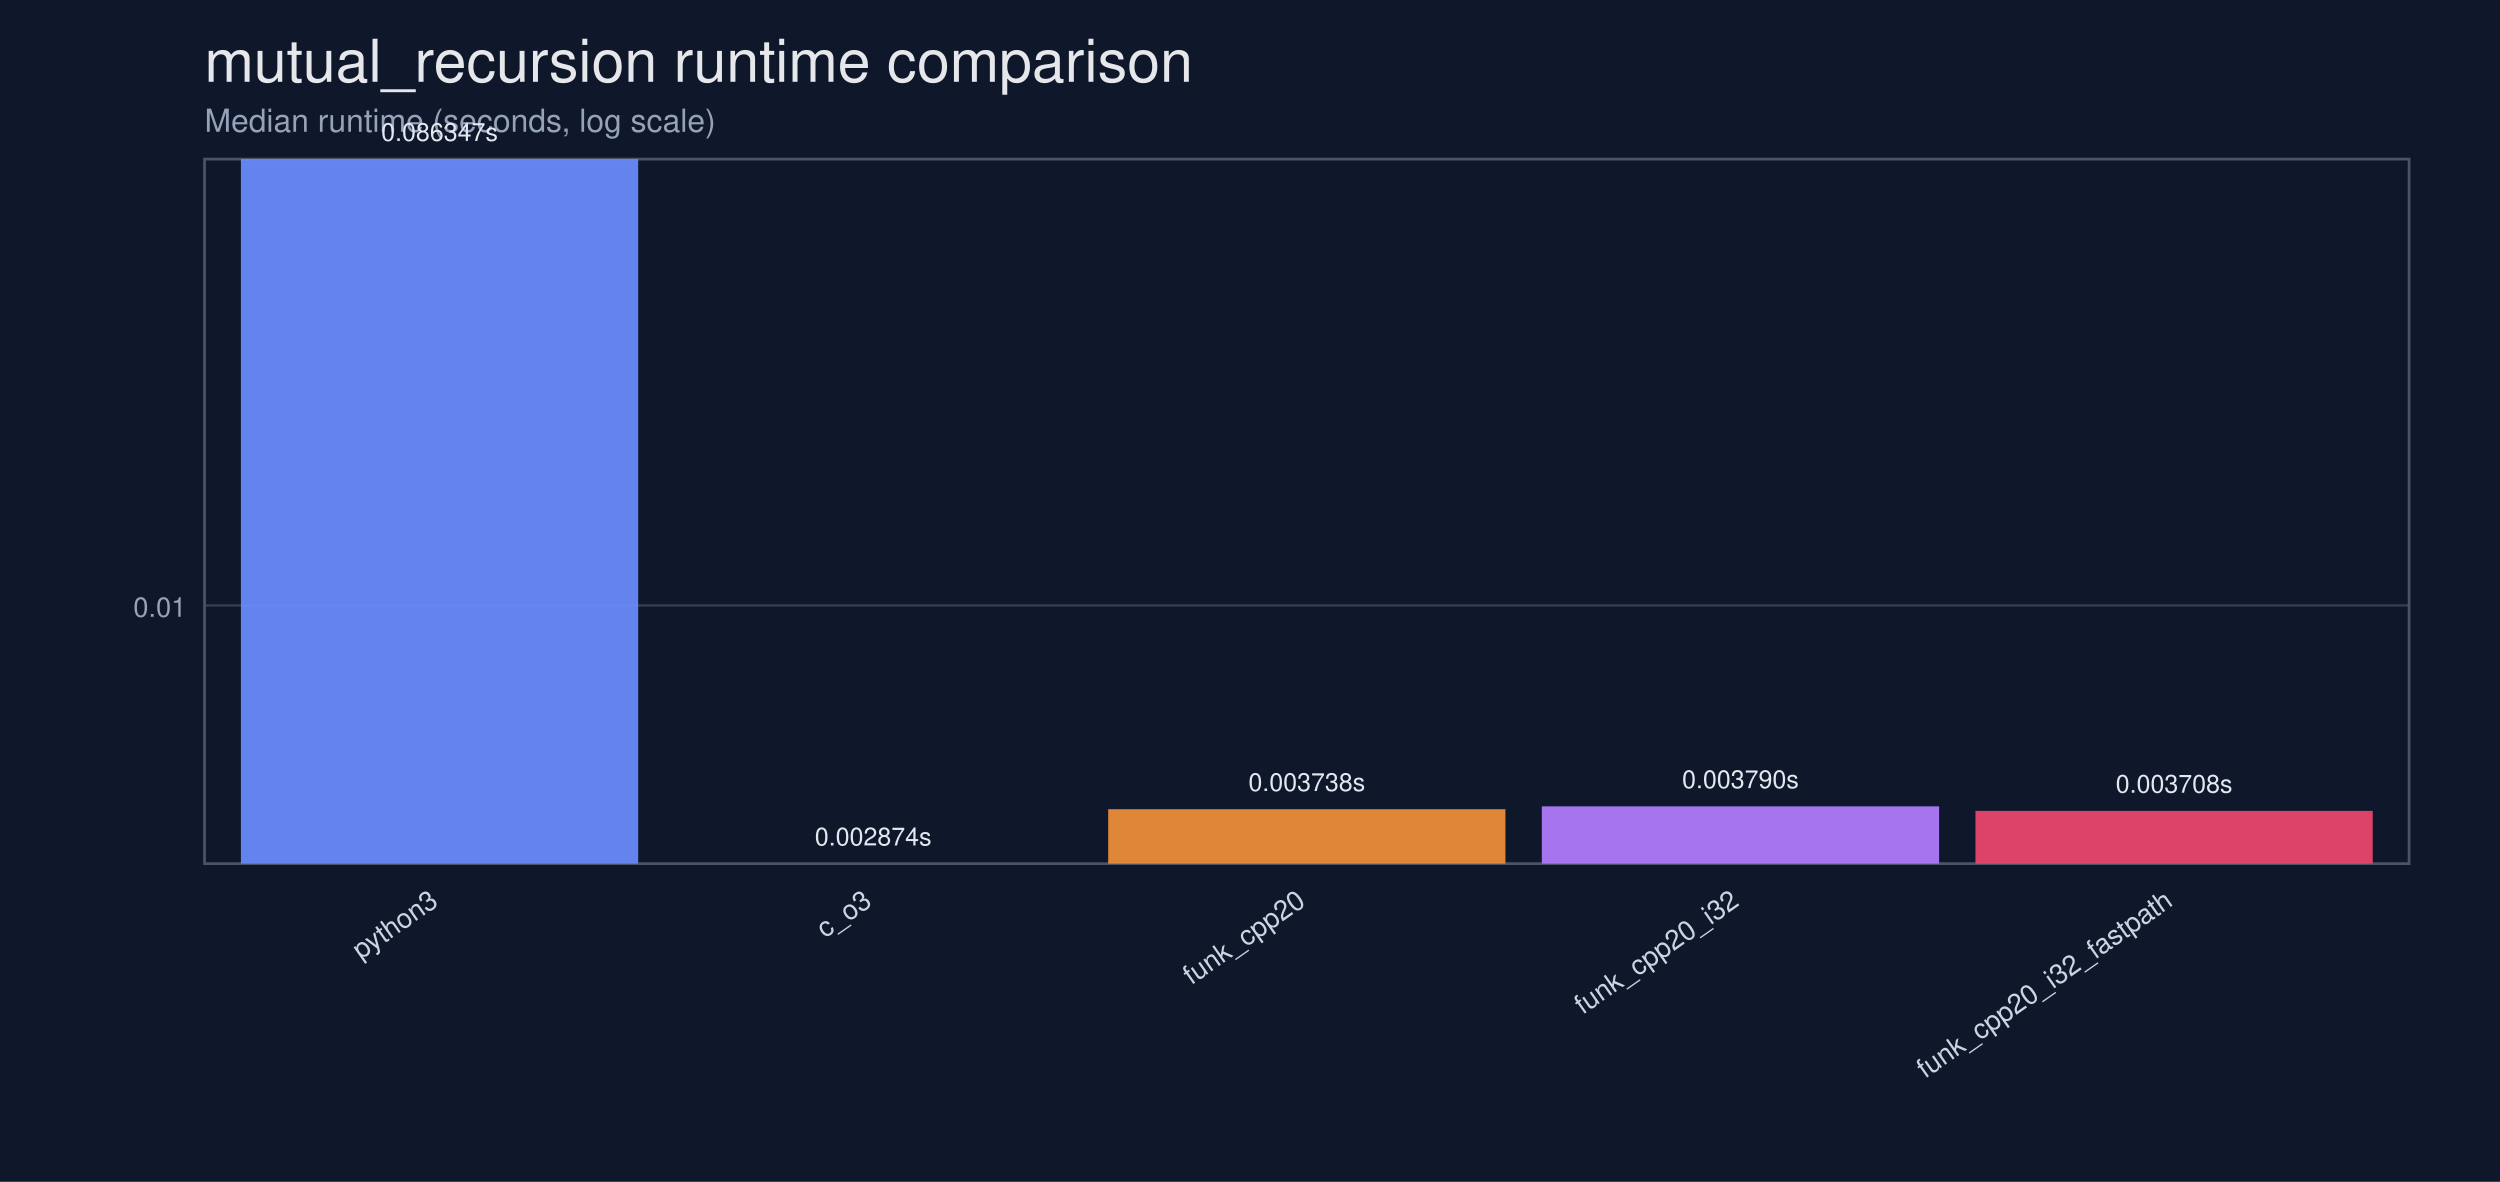
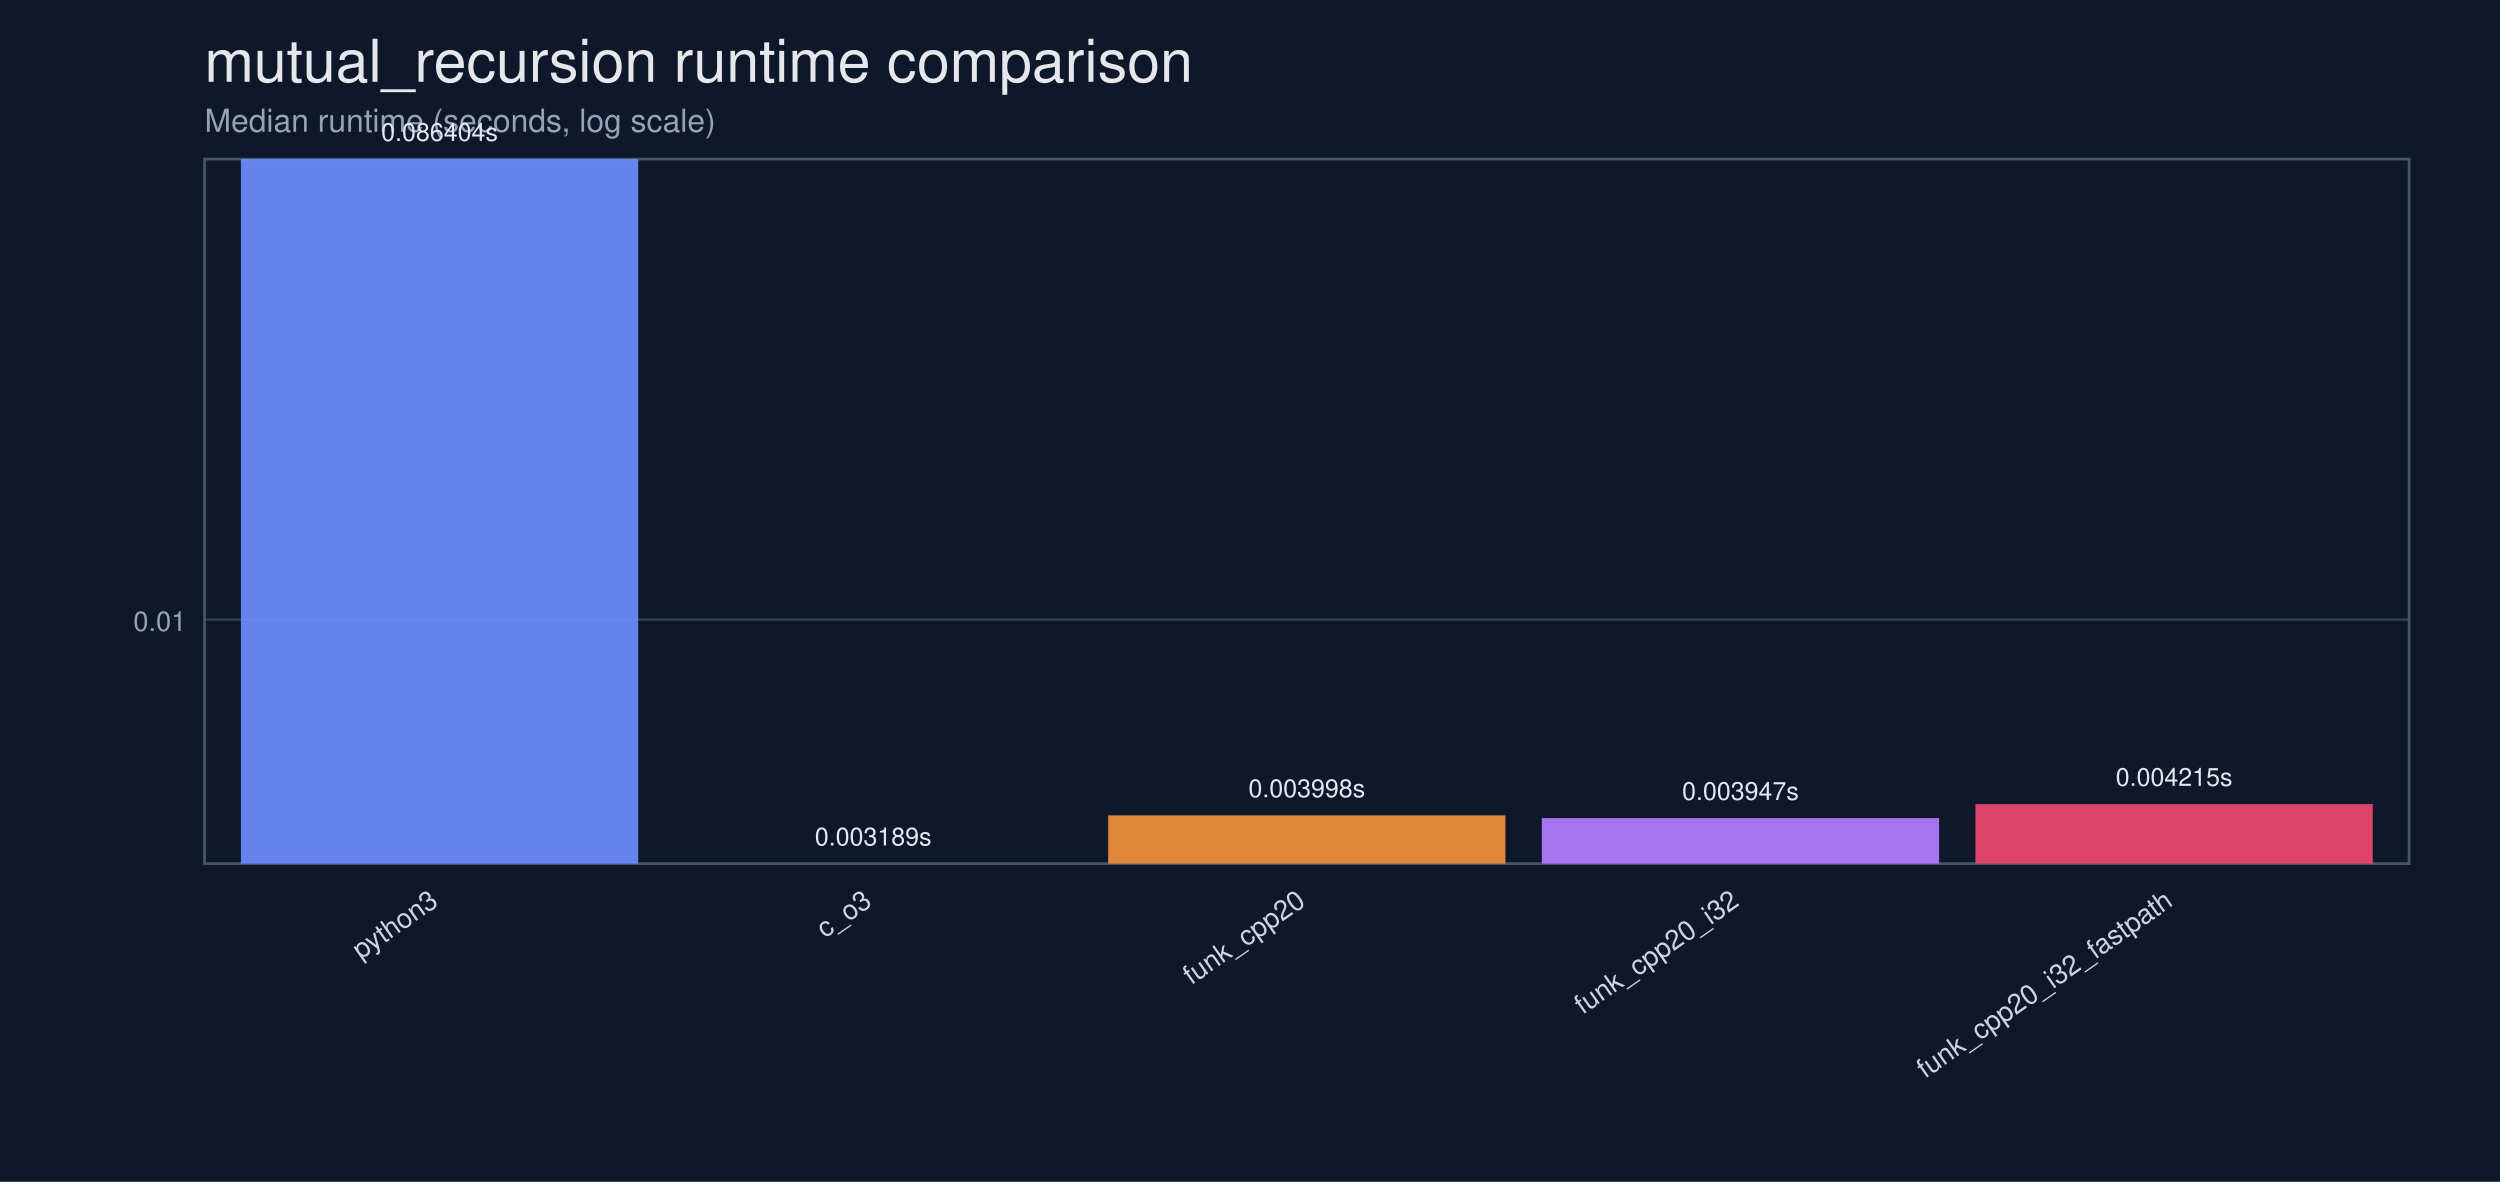
<svg xmlns="http://www.w3.org/2000/svg" width="1100" height="520" viewBox="0 0 1100 520">
  <rect width="100%" height="100%" fill="#0f172a" />
  <text x="90" y="36" fill="#e5e7eb" font-size="26" font-family="Helvetica, Arial">mutual_recursion runtime comparison</text>
  <text x="90" y="58" fill="#94a3b8" font-size="14" font-family="Helvetica, Arial">Median runtime (seconds, log scale)</text>
-   <line x1="90" y1="266.40" x2="1060" y2="266.40" stroke="#334155" stroke-width="1" />
-   <text x="82" y="271.40" text-anchor="end" fill="#94a3b8" font-size="12" font-family="Helvetica, Arial">0.01</text>
+   <line x1="90" y1="272.62" x2="1060" y2="272.62" stroke="#334155" stroke-width="1" />
+   <text x="82" y="277.62" text-anchor="end" fill="#94a3b8" font-size="12" font-family="Helvetica, Arial">0.01</text>
  <rect x="90" y="70" width="970" height="310" fill="none" stroke="#475569" stroke-width="1.2" />
  <rect x="106.00" y="70.00" width="174.80" height="310.00" fill="#6c8cff" opacity="0.92" />
-   <text x="193.40" y="62.00" text-anchor="middle" fill="#e2e8f0" font-size="11" font-family="Helvetica, Arial">0.086347s</text>
+   <text x="193.40" y="62.00" text-anchor="middle" fill="#e2e8f0" font-size="11" font-family="Helvetica, Arial">0.086404s</text>
  <text x="193.40" y="398.00" text-anchor="end" transform="rotate(-35 193.40,398.00)" fill="#cbd5e1" font-size="12" font-family="Helvetica, Arial">python3</text>
  <rect x="296.80" y="380.00" width="174.80" height="0.00" fill="#46b3a9" opacity="0.92" />
-   <text x="384.20" y="372.00" text-anchor="middle" fill="#e2e8f0" font-size="11" font-family="Helvetica, Arial">0.002874s</text>
+   <text x="384.20" y="372.00" text-anchor="middle" fill="#e2e8f0" font-size="11" font-family="Helvetica, Arial">0.003189s</text>
  <text x="384.20" y="398.00" text-anchor="end" transform="rotate(-35 384.20,398.00)" fill="#cbd5e1" font-size="12" font-family="Helvetica, Arial">c_o3</text>
-   <rect x="487.60" y="356.05" width="174.80" height="23.95" fill="#f28f3b" opacity="0.92" />
-   <text x="575.00" y="348.05" text-anchor="middle" fill="#e2e8f0" font-size="11" font-family="Helvetica, Arial">0.003738s</text>
+   <rect x="487.60" y="358.76" width="174.80" height="21.24" fill="#f28f3b" opacity="0.92" />
+   <text x="575.00" y="350.76" text-anchor="middle" fill="#e2e8f0" font-size="11" font-family="Helvetica, Arial">0.003998s</text>
  <text x="575.00" y="398.00" text-anchor="end" transform="rotate(-35 575.00,398.00)" fill="#cbd5e1" font-size="12" font-family="Helvetica, Arial">funk_cpp20</text>
-   <rect x="678.40" y="354.79" width="174.80" height="25.21" fill="#b27cff" opacity="0.92" />
-   <text x="765.80" y="346.79" text-anchor="middle" fill="#e2e8f0" font-size="11" font-family="Helvetica, Arial">0.003790s</text>
+   <rect x="678.40" y="359.96" width="174.80" height="20.04" fill="#b27cff" opacity="0.92" />
+   <text x="765.80" y="351.96" text-anchor="middle" fill="#e2e8f0" font-size="11" font-family="Helvetica, Arial">0.003947s</text>
  <text x="765.80" y="398.00" text-anchor="end" transform="rotate(-35 765.80,398.00)" fill="#cbd5e1" font-size="12" font-family="Helvetica, Arial">funk_cpp20_i32</text>
-   <rect x="869.20" y="356.79" width="174.80" height="23.21" fill="#ef476f" opacity="0.92" />
-   <text x="956.60" y="348.79" text-anchor="middle" fill="#e2e8f0" font-size="11" font-family="Helvetica, Arial">0.003708s</text>
+   <rect x="869.20" y="353.79" width="174.80" height="26.21" fill="#ef476f" opacity="0.92" />
+   <text x="956.60" y="345.79" text-anchor="middle" fill="#e2e8f0" font-size="11" font-family="Helvetica, Arial">0.004215s</text>
  <text x="956.60" y="398.00" text-anchor="end" transform="rotate(-35 956.60,398.00)" fill="#cbd5e1" font-size="12" font-family="Helvetica, Arial">funk_cpp20_i32_fastpath</text>
</svg>
